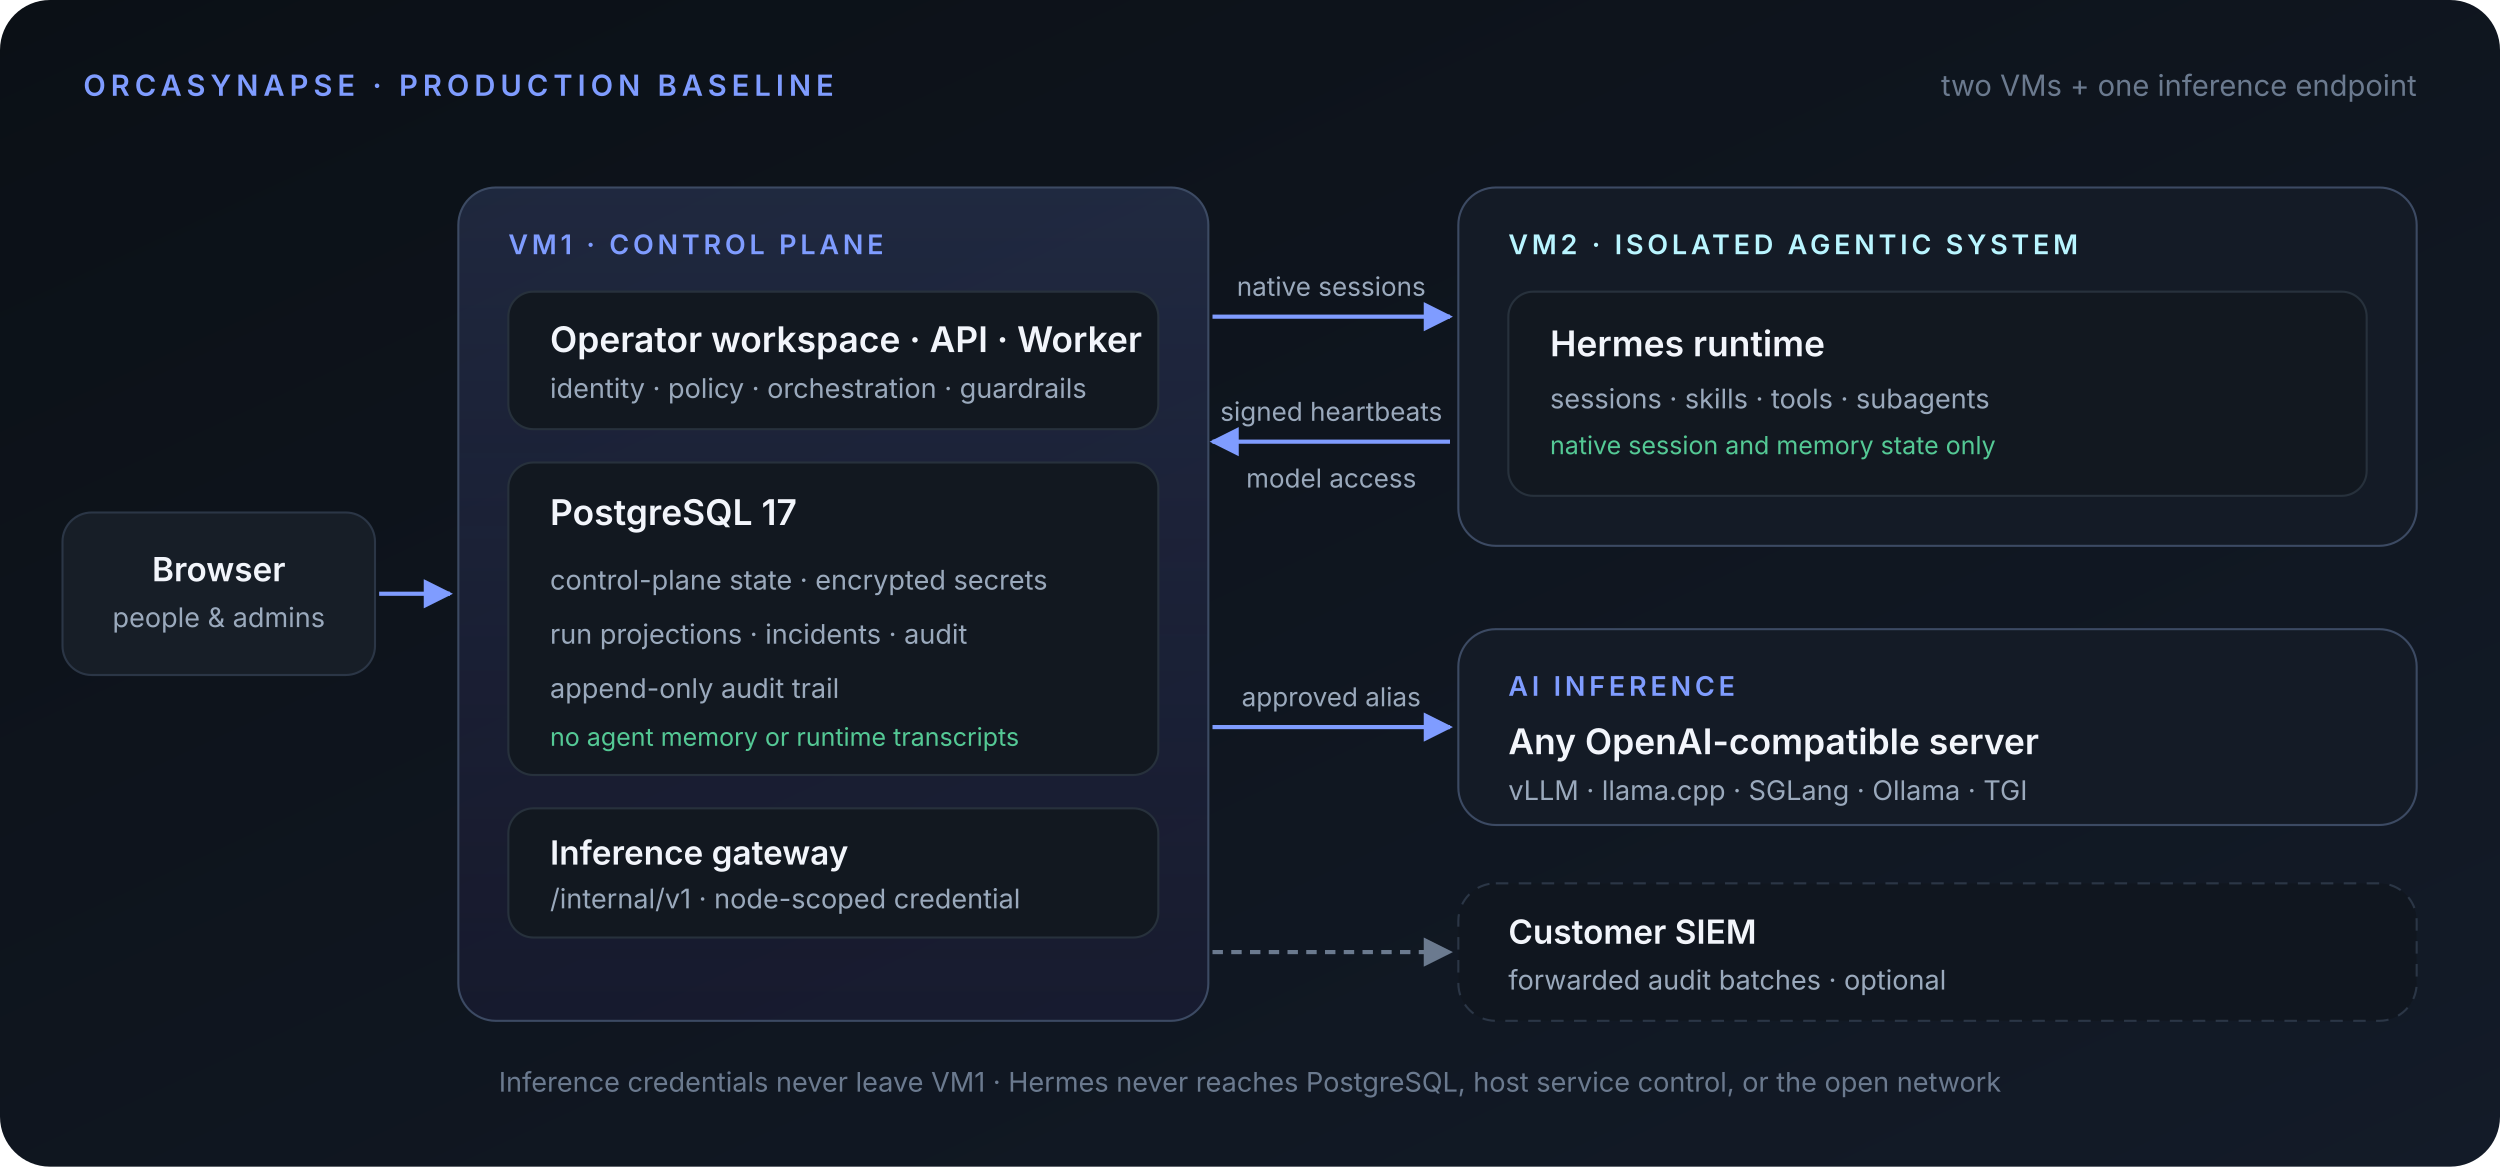
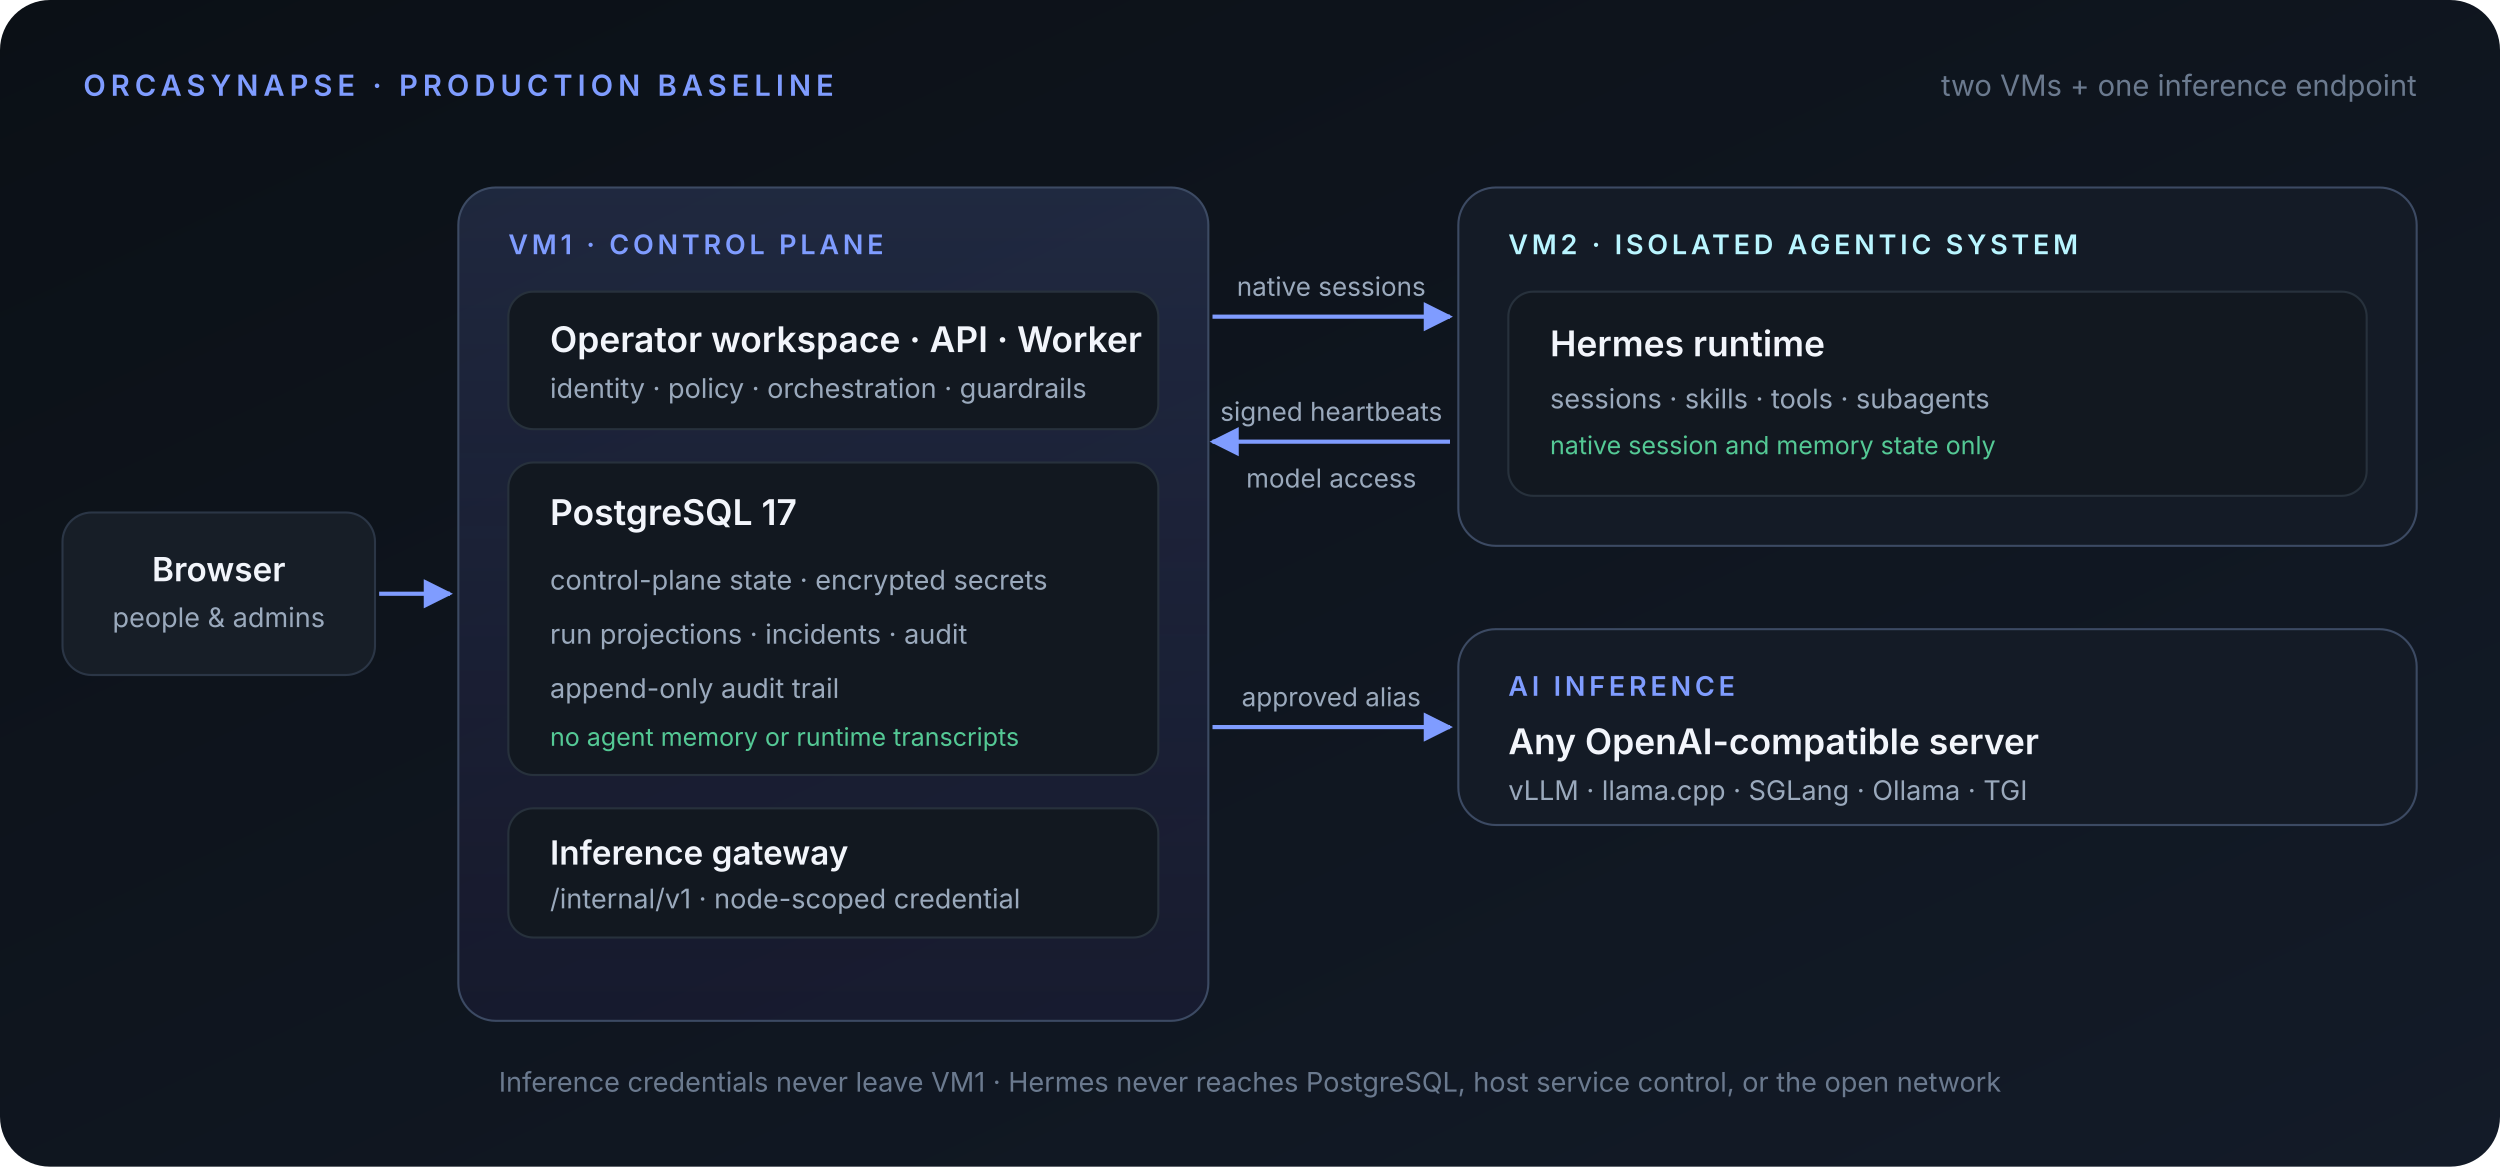
<svg xmlns="http://www.w3.org/2000/svg" width="1200" height="560" viewBox="0 0 1200 560" role="img" aria-labelledby="title description" font-family="Inter, Segoe UI, Helvetica, Arial, sans-serif">
  <defs>
    <linearGradient id="bg" x1="0" y1="0" x2="1" y2="1">
      <stop offset="0" stop-color="#0b1016" />
      <stop offset="1" stop-color="#131b28" />
    </linearGradient>
    <linearGradient id="vm1" x1="0" y1="0" x2="0" y2="1">
      <stop offset="0" stop-color="#7f9cff" stop-opacity=".16" />
      <stop offset="1" stop-color="#7457df" stop-opacity=".07" />
    </linearGradient>
    <marker id="head" viewBox="0 0 10 10" refX="9" refY="5" markerWidth="7" markerHeight="7" orient="auto-start-reverse">
      <path d="M0 0 L10 5 L0 10 Z" fill="#7f9cff" />
-     </marker>
-     <marker id="headMuted" viewBox="0 0 10 10" refX="9" refY="5" markerWidth="7" markerHeight="7" orient="auto-start-reverse">
-       <path d="M0 0 L10 5 L0 10 Z" fill="#6b7a8f" />
    </marker>
  </defs>
  <rect width="1200" height="560" rx="24" fill="url(#bg)" />
  <text x="40" y="46" fill="#7f9cff" font-size="14" font-weight="600" letter-spacing="2.4">ORCASYNAPSE · PRODUCTION BASELINE</text>
  <text x="1160" y="46" fill="#6b7a8f" font-size="14" text-anchor="end">two VMs + one inference endpoint</text>
  <rect x="30" y="246" width="150" height="78" rx="14" fill="#171e27" stroke="#2b3646" />
  <text x="105" y="279" fill="#f2f5fb" font-size="16" font-weight="600" text-anchor="middle">Browser</text>
  <text x="105" y="301" fill="#9aa9bc" font-size="13" text-anchor="middle">people &amp; admins</text>
  <line x1="182" y1="285" x2="216" y2="285" stroke="#7f9cff" stroke-width="2" marker-end="url(#head)" />
  <rect x="220" y="90" width="360" height="400" rx="18" fill="url(#vm1)" stroke="#3c4a63" />
  <text x="244" y="122" fill="#7f9cff" font-size="13" font-weight="600" letter-spacing="1.8">VM1 · CONTROL PLANE</text>
  <rect x="244" y="140" width="312" height="66" rx="12" fill="#121820" stroke="#27313c" />
  <text x="264" y="169" fill="#f2f5fb" font-size="17" font-weight="600">Operator workspace · API · Worker</text>
  <text x="264" y="191" fill="#9aa9bc" font-size="13">identity · policy · orchestration · guardrails</text>
  <rect x="244" y="222" width="312" height="150" rx="12" fill="#121820" stroke="#27313c" />
  <text x="264" y="252" fill="#f2f5fb" font-size="17" font-weight="600">PostgreSQL 17</text>
  <text x="264" y="283" fill="#9aa9bc" font-size="13">control-plane state · encrypted secrets</text>
  <text x="264" y="309" fill="#9aa9bc" font-size="13">run projections · incidents · audit</text>
  <text x="264" y="335" fill="#9aa9bc" font-size="13">append-only audit trail</text>
  <text x="264" y="358" fill="#54c995" font-size="12">no agent memory or runtime transcripts</text>
  <rect x="244" y="388" width="312" height="62" rx="12" fill="#121820" stroke="#27313c" />
  <text x="264" y="415" fill="#f2f5fb" font-size="16" font-weight="600">Inference gateway</text>
  <text x="264" y="436" fill="#9aa9bc" font-size="13">/internal/v1 · node-scoped credential</text>
  <rect x="700" y="90" width="460" height="172" rx="18" fill="#141b26" stroke="#3c4a63" />
  <text x="724" y="122" fill="#b9f5ff" font-size="13" font-weight="600" letter-spacing="1.8">VM2 · ISOLATED AGENTIC SYSTEM</text>
  <rect x="724" y="140" width="412" height="98" rx="12" fill="#121820" stroke="#27313c" />
  <text x="744" y="171" fill="#f2f5fb" font-size="17" font-weight="600">Hermes runtime</text>
  <text x="744" y="196" fill="#9aa9bc" font-size="13">sessions · skills · tools · subagents</text>
  <text x="744" y="218" fill="#54c995" font-size="12">native session and memory state only</text>
  <rect x="700" y="302" width="460" height="94" rx="18" fill="#141b26" stroke="#3c4a63" />
  <text x="724" y="334" fill="#7f9cff" font-size="13" font-weight="600" letter-spacing="1.8">AI INFERENCE</text>
  <text x="724" y="362" fill="#f2f5fb" font-size="17" font-weight="600">Any OpenAI-compatible server</text>
  <text x="724" y="384" fill="#9aa9bc" font-size="13">vLLM · llama.cpp · SGLang · Ollama · TGI</text>
-   <rect x="700" y="424" width="460" height="66" rx="18" fill="#10161f" stroke="#2b3646" stroke-dasharray="6 5" />
-   <text x="724" y="453" fill="#f2f5fb" font-size="16" font-weight="600">Customer SIEM</text>
-   <text x="724" y="475" fill="#9aa9bc" font-size="13">forwarded audit batches · optional</text>
  <line x1="582" y1="152" x2="696" y2="152" stroke="#7f9cff" stroke-width="2" marker-end="url(#head)" />
  <text x="639" y="142" fill="#9aa9bc" font-size="12.5" text-anchor="middle">native sessions</text>
  <line x1="696" y1="212" x2="582" y2="212" stroke="#7f9cff" stroke-width="2" marker-end="url(#head)" />
  <text x="639" y="202" fill="#9aa9bc" font-size="12.5" text-anchor="middle">signed heartbeats</text>
  <text x="639" y="234" fill="#9aa9bc" font-size="12.5" text-anchor="middle">model access</text>
  <line x1="582" y1="349" x2="696" y2="349" stroke="#7f9cff" stroke-width="2" marker-end="url(#head)" />
  <text x="639" y="339" fill="#9aa9bc" font-size="12.5" text-anchor="middle">approved alias</text>
-   <line x1="582" y1="457" x2="696" y2="457" stroke="#6b7a8f" stroke-width="2" stroke-dasharray="5 4" marker-end="url(#headMuted)" />
  <text x="600" y="524" fill="#6b7a8f" font-size="13" text-anchor="middle">Inference credentials never leave VM1 · Hermes never reaches PostgreSQL, host service control, or the open network</text>
</svg>
